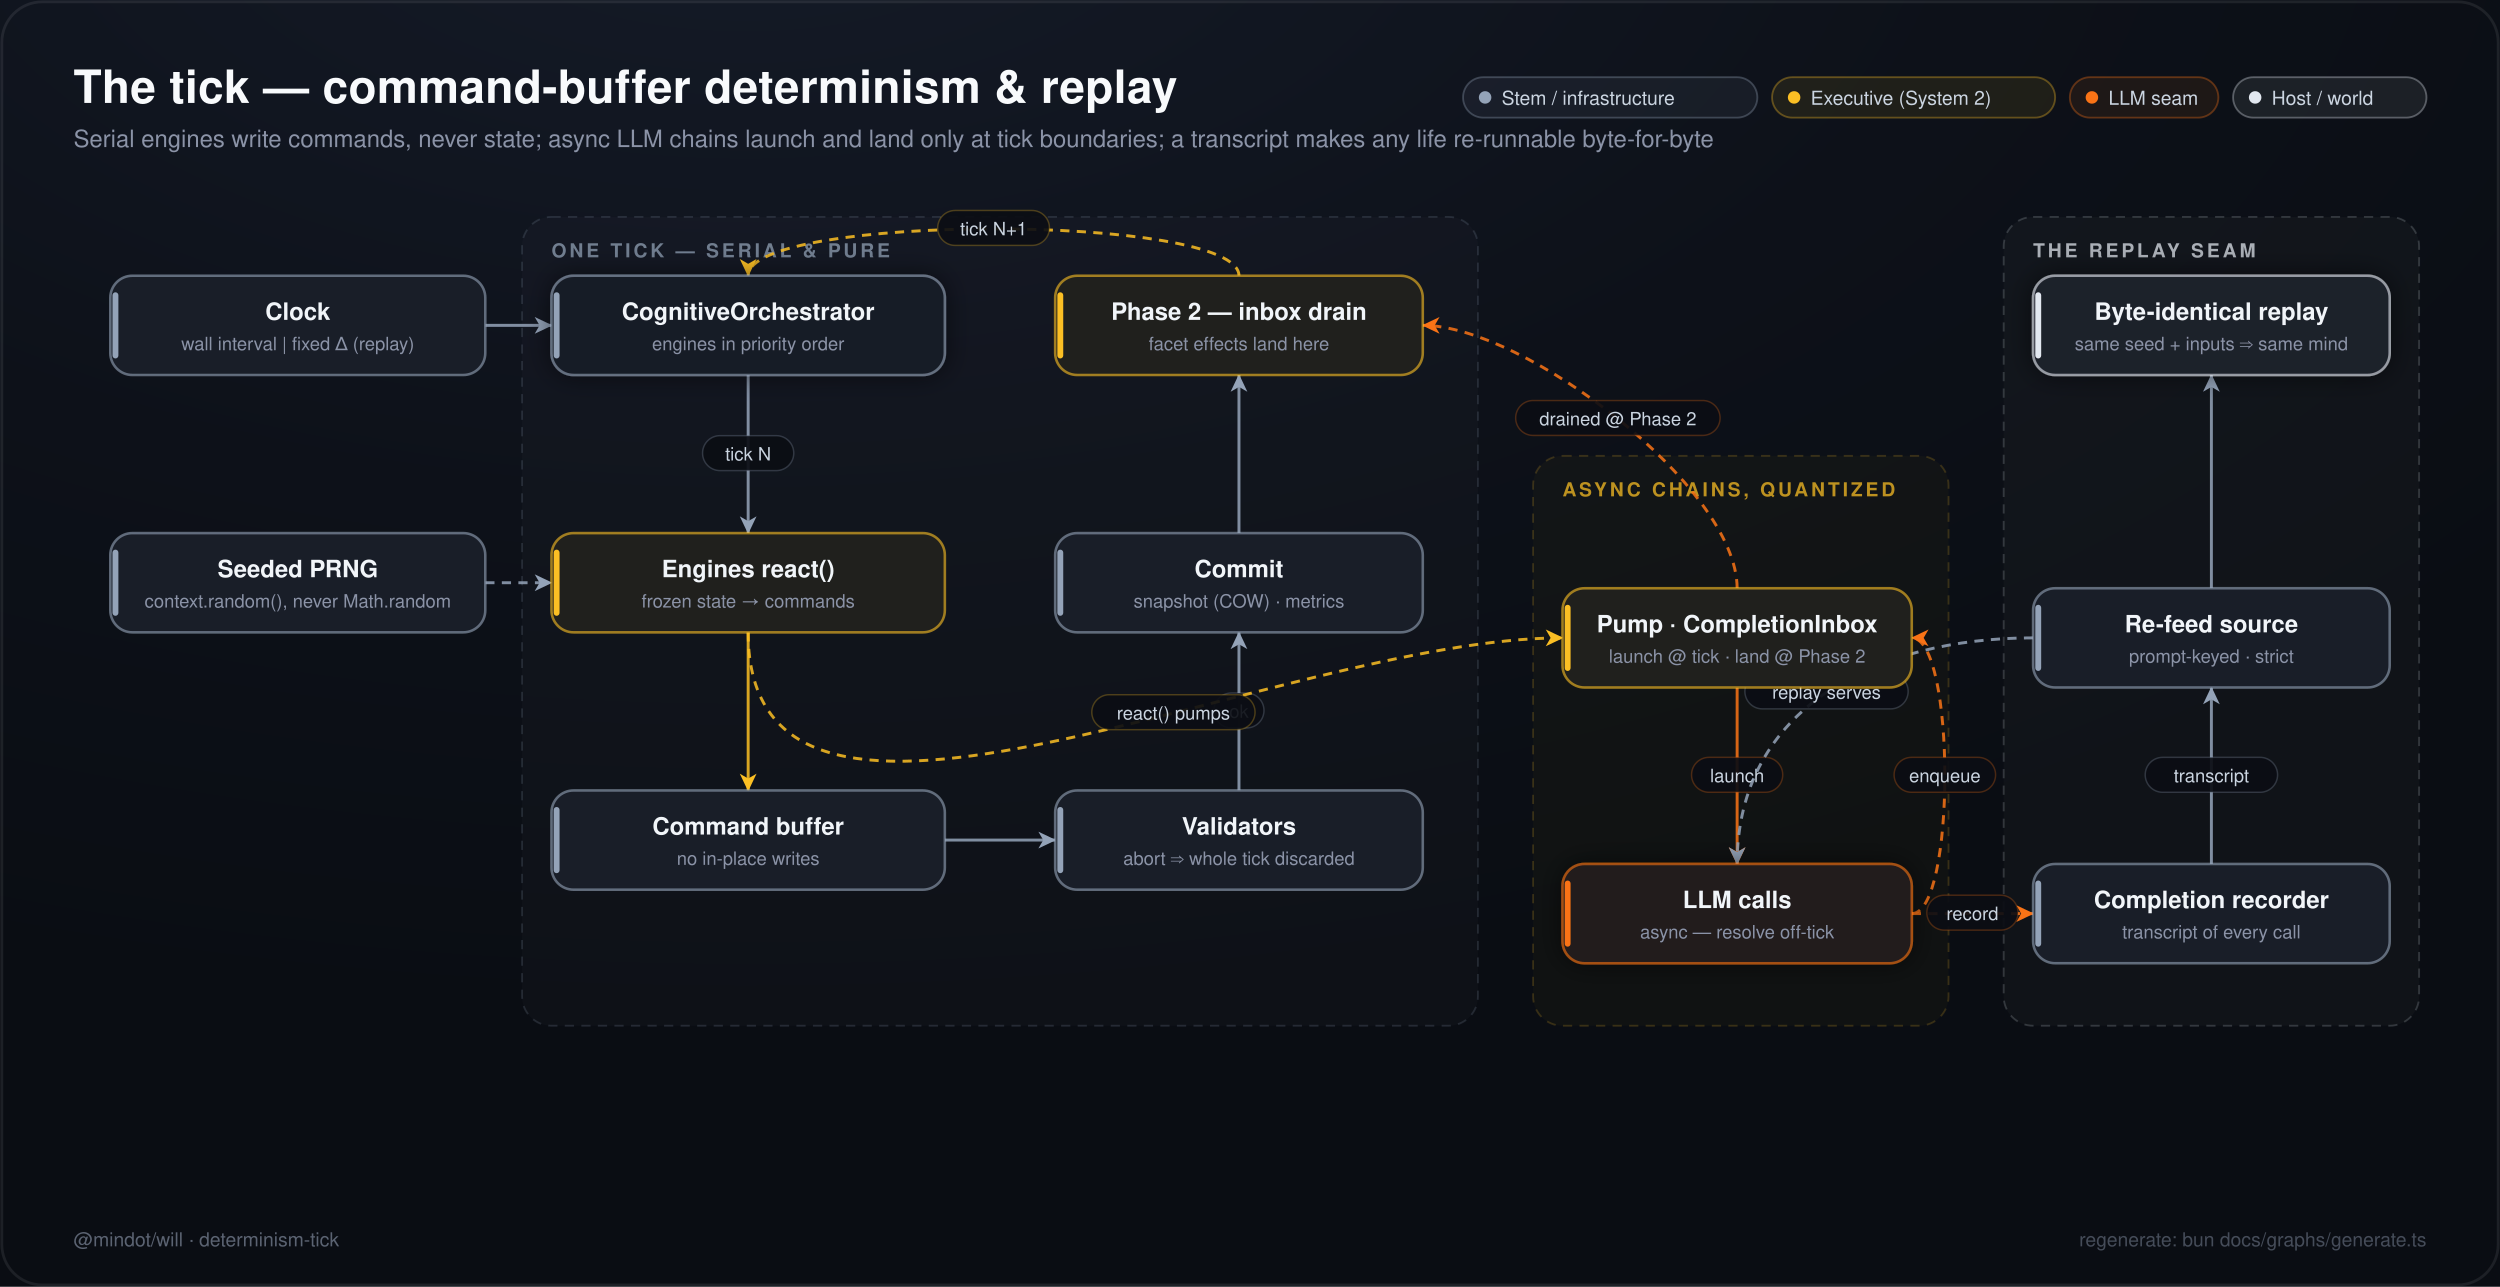
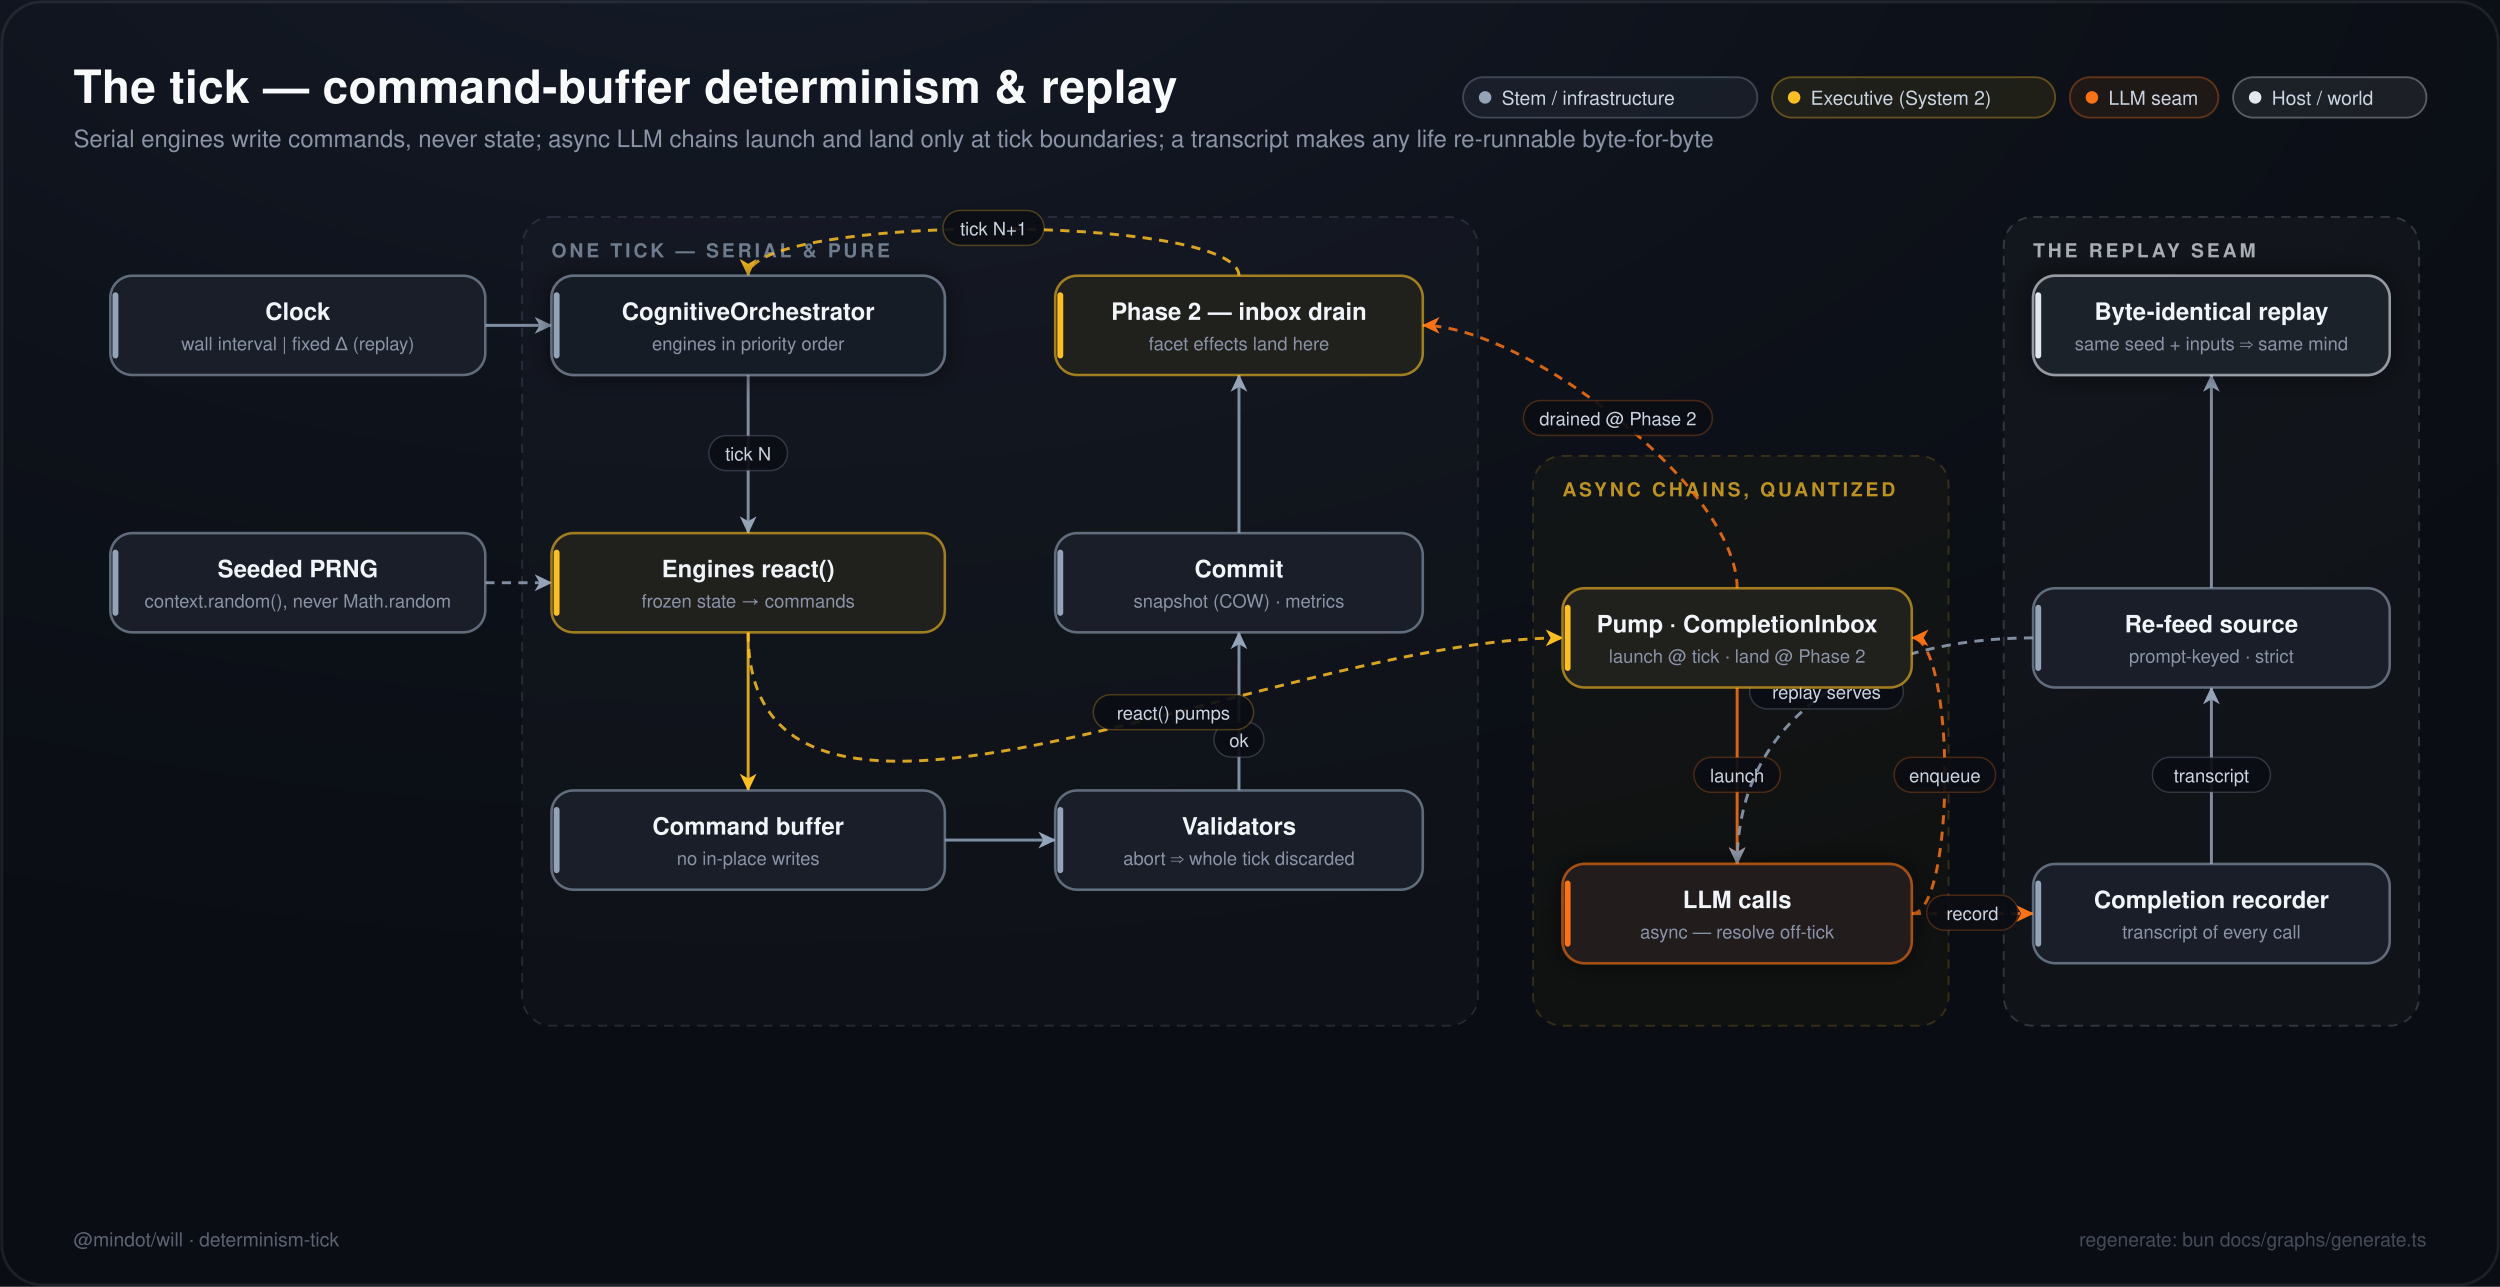
<svg xmlns="http://www.w3.org/2000/svg" width="1360" height="700" viewBox="0 0 1360 700" font-family="ui-sans-serif,-apple-system,'Segoe UI',Helvetica,Arial,sans-serif">
  <defs>
    <radialGradient id="sky" cx="30%" cy="-10%" r="90%">
      <stop offset="0%" stop-color="#151b28" />
      <stop offset="55%" stop-color="#0d1119" />
      <stop offset="100%" stop-color="#0a0d13" />
    </radialGradient>
    <filter id="glow" x="-60%" y="-60%" width="220%" height="220%">
      <feDropShadow dx="0" dy="0" stdDeviation="7" flood-opacity="0.55" />
    </filter>
    <marker id="arr-94a3b8" viewBox="0 0 10 10" refX="8.4" refY="5" markerWidth="7.5" markerHeight="7.5" orient="auto-start-reverse">
      <path d="M 0.8 1.2 L 8.8 5 L 0.8 8.8 L 3 5 Z" fill="#94a3b8" />
    </marker>
    <marker id="arr-fbbf24" viewBox="0 0 10 10" refX="8.4" refY="5" markerWidth="7.5" markerHeight="7.5" orient="auto-start-reverse">
      <path d="M 0.8 1.2 L 8.8 5 L 0.8 8.8 L 3 5 Z" fill="#fbbf24" />
    </marker>
    <marker id="arr-f97316" viewBox="0 0 10 10" refX="8.4" refY="5" markerWidth="7.5" markerHeight="7.5" orient="auto-start-reverse">
      <path d="M 0.8 1.2 L 8.8 5 L 0.8 8.8 L 3 5 Z" fill="#f97316" />
    </marker>
  </defs>
  <rect width="1360" height="700" fill="url(#sky)" />
  <rect x="1" y="1" width="1358" height="698" rx="22" fill="none" stroke="#ffffff14" stroke-width="1.5" />
  <text x="40" y="56" font-size="25" font-weight="700" fill="#f8fafc" letter-spacing="0.2">The tick — command-buffer determinism &amp; replay</text>
  <text x="40" y="80" font-size="13" fill="#8b93a7">Serial engines write commands, never state; async LLM chains launch and land only at tick boundaries; a transcript makes any life re-runnable byte-for-byte</text>
  <rect x="1214.8" y="42" width="105.2" height="22" rx="11" fill="#e2e8f014" stroke="#e2e8f055" stroke-width="1" />
  <circle cx="1226.8" cy="53" r="3.4" fill="#e2e8f0" />
  <text x="1235.8" y="57" font-size="10.5" fill="#cbd5e1">Host / world</text>
  <rect x="1126" y="42" width="80.8" height="22" rx="11" fill="#f9731614" stroke="#f9731655" stroke-width="1" />
  <circle cx="1138" cy="53" r="3.4" fill="#f97316" />
  <text x="1147" y="57" font-size="10.5" fill="#cbd5e1">LLM seam</text>
  <rect x="964" y="42" width="154" height="22" rx="11" fill="#fbbf2414" stroke="#fbbf2455" stroke-width="1" />
  <circle cx="976" cy="53" r="3.4" fill="#fbbf24" />
  <text x="985" y="57" font-size="10.5" fill="#cbd5e1">Executive (System 2)</text>
  <rect x="795.9" y="42" width="160.1" height="22" rx="11" fill="#94a3b814" stroke="#94a3b855" stroke-width="1" />
  <circle cx="807.9" cy="53" r="3.4" fill="#94a3b8" />
  <text x="816.9" y="57" font-size="10.5" fill="#cbd5e1">Stem / infrastructure</text>
  <rect x="284" y="118" width="520" height="440" rx="16" fill="#94a3b807" stroke="#94a3b82e" stroke-width="1" stroke-dasharray="5 4" />
  <text x="300" y="140" font-size="10.5" font-weight="700" letter-spacing="1.6" fill="#94a3b8bb">ONE TICK — SERIAL &amp; PURE</text>
  <rect x="834" y="248" width="226" height="310" rx="16" fill="#fbbf2407" stroke="#fbbf242e" stroke-width="1" stroke-dasharray="5 4" />
  <text x="850" y="270" font-size="10.5" font-weight="700" letter-spacing="1.6" fill="#fbbf24bb">ASYNC CHAINS, QUANTIZED</text>
  <rect x="1090" y="118" width="226" height="440" rx="16" fill="#e2e8f007" stroke="#e2e8f02e" stroke-width="1" stroke-dasharray="5 4" />
  <text x="1106" y="140" font-size="10.5" font-weight="700" letter-spacing="1.6" fill="#e2e8f0bb">THE REPLAY SEAM</text>
  <path d="M 264 177 C 298 177, 266 177, 300 177" fill="none" stroke="#94a3b8" stroke-width="1.6" stroke-opacity="0.85" marker-end="url(#arr-94a3b8)" />
  <path d="M 264 317 C 298 317, 266 317, 300 317" fill="none" stroke="#94a3b8" stroke-width="1.6" stroke-opacity="0.85" stroke-dasharray="5 4" marker-end="url(#arr-94a3b8)" />
  <path d="M 407 204 C 407 238, 407 256, 407 290" fill="none" stroke="#94a3b8" stroke-width="1.6" stroke-opacity="0.85" marker-end="url(#arr-94a3b8)" />
-   <rect x="382.2" y="237" width="49.6" height="19" rx="9.5" fill="#0b0e14" fill-opacity="0.92" stroke="#94a3b844" stroke-width="0.8" />
+   <rect x="385.6" y="237" width="42.8" height="19" rx="9.5" fill="#0b0e14" fill-opacity="0.92" stroke="#94a3b844" stroke-width="0.8" />
  <text x="407" y="250.5" font-size="10" fill="#cbd5e1" text-anchor="middle">tick N</text>
  <path d="M 407 344 C 407 378, 407 396, 407 430" fill="none" stroke="#fbbf24" stroke-width="1.6" stroke-opacity="0.85" marker-end="url(#arr-fbbf24)" />
  <path d="M 514 457 C 548 457, 540 457, 574 457" fill="none" stroke="#94a3b8" stroke-width="1.6" stroke-opacity="0.85" marker-end="url(#arr-94a3b8)" />
  <path d="M 674 430 C 674 396, 674 378, 674 344" fill="none" stroke="#94a3b8" stroke-width="1.6" stroke-opacity="0.85" marker-end="url(#arr-94a3b8)" />
-   <rect x="660.4" y="377" width="27.2" height="19" rx="9.5" fill="#0b0e14" fill-opacity="0.92" stroke="#94a3b844" stroke-width="0.8" />
-   <text x="674" y="390.5" font-size="10" fill="#cbd5e1" text-anchor="middle">ok</text>
+   <rect x="660.4" y="392.856" width="27.2" height="19" rx="9.5" fill="#0b0e14" fill-opacity="0.92" stroke="#94a3b844" stroke-width="0.8" />
+   <text x="674" y="406.356" font-size="10" fill="#cbd5e1" text-anchor="middle">ok</text>
  <path d="M 674 290 C 674 256, 674 238, 674 204" fill="none" stroke="#94a3b8" stroke-width="1.6" stroke-opacity="0.85" marker-end="url(#arr-94a3b8)" />
  <path d="M 674 150 C 674 116, 407 116, 407 150" fill="none" stroke="#fbbf24" stroke-width="1.6" stroke-opacity="0.85" stroke-dasharray="5 4" marker-end="url(#arr-fbbf24)" />
-   <rect x="510.1" y="114.5" width="60.8" height="19" rx="9.5" fill="#0b0e14" fill-opacity="0.92" stroke="#fbbf2444" stroke-width="0.8" />
+   <rect x="513" y="114.5" width="55" height="19" rx="9.5" fill="#0b0e14" fill-opacity="0.92" stroke="#fbbf2444" stroke-width="0.8" />
  <text x="540.5" y="128" font-size="10" fill="#cbd5e1" text-anchor="middle">tick N+1</text>
  <path d="M 407 344 C 407 500, 694 347, 850 347" fill="none" stroke="#fbbf24" stroke-width="1.6" stroke-opacity="0.85" stroke-dasharray="5 4" marker-end="url(#arr-fbbf24)" />
-   <rect x="593.947" y="377.929" width="88.8" height="19" rx="9.5" fill="#0b0e14" fill-opacity="0.92" stroke="#fbbf2444" stroke-width="0.8" />
+   <rect x="594.747" y="377.929" width="87.2" height="19" rx="9.5" fill="#0b0e14" fill-opacity="0.92" stroke="#fbbf2444" stroke-width="0.8" />
  <text x="638.347" y="391.429" font-size="10" fill="#cbd5e1" text-anchor="middle">react() pumps</text>
  <path d="M 945 374 C 945 410.48, 945 433.52, 945 470" fill="none" stroke="#f97316" stroke-width="1.6" stroke-opacity="0.85" marker-end="url(#arr-f97316)" />
-   <rect x="920.2" y="412" width="49.6" height="19" rx="9.5" fill="#0b0e14" fill-opacity="0.92" stroke="#f9731644" stroke-width="0.8" />
+   <rect x="921.5" y="412" width="47" height="19" rx="9.5" fill="#0b0e14" fill-opacity="0.92" stroke="#f9731644" stroke-width="0.8" />
  <text x="945" y="425.5" font-size="10" fill="#cbd5e1" text-anchor="middle">launch</text>
  <path d="M 1040 497 C 1064 497, 1064 347, 1040 347" fill="none" stroke="#f97316" stroke-width="1.6" stroke-opacity="0.85" stroke-dasharray="5 4" marker-end="url(#arr-f97316)" />
  <rect x="1030.4" y="412" width="55.2" height="19" rx="9.5" fill="#0b0e14" fill-opacity="0.92" stroke="#f9731644" stroke-width="0.8" />
  <text x="1058" y="425.5" font-size="10" fill="#cbd5e1" text-anchor="middle">enqueue</text>
  <path d="M 945 320 C 945 265, 829 177, 774 177" fill="none" stroke="#f97316" stroke-width="1.6" stroke-opacity="0.85" stroke-dasharray="5 4" marker-end="url(#arr-f97316)" />
-   <rect x="824.525" y="217.875" width="111.2" height="19" rx="9.5" fill="#0b0e14" fill-opacity="0.92" stroke="#f9731644" stroke-width="0.8" />
+   <rect x="828.725" y="217.875" width="102.8" height="19" rx="9.5" fill="#0b0e14" fill-opacity="0.92" stroke="#f9731644" stroke-width="0.8" />
  <text x="880.125" y="231.375" font-size="10" fill="#cbd5e1" text-anchor="middle">drained @ Phase 2</text>
  <path d="M 1040 497 C 1074 497, 1072 497, 1106 497" fill="none" stroke="#f97316" stroke-width="1.6" stroke-opacity="0.85" stroke-dasharray="5 4" marker-end="url(#arr-f97316)" />
  <rect x="1048.2" y="487" width="49.6" height="19" rx="9.5" fill="#0b0e14" fill-opacity="0.92" stroke="#f9731644" stroke-width="0.8" />
  <text x="1073" y="500.5" font-size="10" fill="#cbd5e1" text-anchor="middle">record</text>
  <path d="M 1203 470 C 1203 433.52, 1203 410.48, 1203 374" fill="none" stroke="#94a3b8" stroke-width="1.6" stroke-opacity="0.85" marker-end="url(#arr-94a3b8)" />
-   <rect x="1167" y="412" width="72" height="19" rx="9.5" fill="#0b0e14" fill-opacity="0.92" stroke="#94a3b844" stroke-width="0.8" />
+   <rect x="1170.9" y="412" width="64.2" height="19" rx="9.5" fill="#0b0e14" fill-opacity="0.92" stroke="#94a3b844" stroke-width="0.8" />
  <text x="1203" y="425.5" font-size="10" fill="#cbd5e1" text-anchor="middle">transcript</text>
  <path d="M 1106 347 C 1021.009 347, 945 385.009, 945 470" fill="none" stroke="#94a3b8" stroke-width="1.6" stroke-opacity="0.85" stroke-dasharray="5 4" marker-end="url(#arr-94a3b8)" />
-   <rect x="949.228" y="366.628" width="88.8" height="19" rx="9.5" fill="#0b0e14" fill-opacity="0.92" stroke="#94a3b844" stroke-width="0.8" />
+   <rect x="951.828" y="366.628" width="83.6" height="19" rx="9.5" fill="#0b0e14" fill-opacity="0.92" stroke="#94a3b844" stroke-width="0.8" />
  <text x="993.628" y="380.128" font-size="10" fill="#cbd5e1" text-anchor="middle">replay serves</text>
  <path d="M 1203 320 C 1203 275.92, 1203 248.08, 1203 204" fill="none" stroke="#94a3b8" stroke-width="1.6" stroke-opacity="0.85" marker-end="url(#arr-94a3b8)" />
  <g>
    <rect x="60" y="150" width="204" height="54" rx="12" fill="#10141d" stroke="#94a3b899" stroke-width="1.4" />
    <rect x="60" y="150" width="204" height="54" rx="12" fill="#94a3b812" />
    <rect x="61.2" y="159" width="3.2" height="36" rx="1.6" fill="#94a3b8" />
    <text x="162" y="174" font-size="13" font-weight="600" fill="#f1f5f9" text-anchor="middle">Clock</text>
    <text x="162" y="190.5" font-size="10" fill="#8b93a7" text-anchor="middle">wall interval | fixed Δ (replay)</text>
  </g>
  <g>
    <rect x="60" y="290" width="204" height="54" rx="12" fill="#10141d" stroke="#94a3b899" stroke-width="1.4" />
    <rect x="60" y="290" width="204" height="54" rx="12" fill="#94a3b812" />
    <rect x="61.2" y="299" width="3.2" height="36" rx="1.6" fill="#94a3b8" />
    <text x="162" y="314" font-size="13" font-weight="600" fill="#f1f5f9" text-anchor="middle">Seeded PRNG</text>
    <text x="162" y="330.5" font-size="10" fill="#8b93a7" text-anchor="middle">context.random(), never Math.random</text>
  </g>
  <g filter="url(#glow)" color="#94a3b8">
    <rect x="300" y="150" width="214" height="54" rx="12" fill="#10141d" stroke="#94a3b899" stroke-width="1.4" />
    <rect x="300" y="150" width="214" height="54" rx="12" fill="#94a3b812" />
    <rect x="301.2" y="159" width="3.2" height="36" rx="1.6" fill="#94a3b8" />
    <text x="407" y="174" font-size="13" font-weight="600" fill="#f1f5f9" text-anchor="middle">CognitiveOrchestrator</text>
    <text x="407" y="190.5" font-size="10" fill="#8b93a7" text-anchor="middle">engines in priority order</text>
  </g>
  <g>
    <rect x="300" y="290" width="214" height="54" rx="12" fill="#10141d" stroke="#fbbf2499" stroke-width="1.4" />
    <rect x="300" y="290" width="214" height="54" rx="12" fill="#fbbf2412" />
    <rect x="301.2" y="299" width="3.2" height="36" rx="1.6" fill="#fbbf24" />
    <text x="407" y="314" font-size="13" font-weight="600" fill="#f1f5f9" text-anchor="middle">Engines react()</text>
    <text x="407" y="330.5" font-size="10" fill="#8b93a7" text-anchor="middle">frozen state → commands</text>
  </g>
  <g>
    <rect x="300" y="430" width="214" height="54" rx="12" fill="#10141d" stroke="#94a3b899" stroke-width="1.4" />
    <rect x="300" y="430" width="214" height="54" rx="12" fill="#94a3b812" />
    <rect x="301.2" y="439" width="3.2" height="36" rx="1.6" fill="#94a3b8" />
    <text x="407" y="454" font-size="13" font-weight="600" fill="#f1f5f9" text-anchor="middle">Command buffer</text>
    <text x="407" y="470.5" font-size="10" fill="#8b93a7" text-anchor="middle">no in-place writes</text>
  </g>
  <g>
    <rect x="574" y="430" width="200" height="54" rx="12" fill="#10141d" stroke="#94a3b899" stroke-width="1.4" />
    <rect x="574" y="430" width="200" height="54" rx="12" fill="#94a3b812" />
    <rect x="575.2" y="439" width="3.2" height="36" rx="1.6" fill="#94a3b8" />
    <text x="674" y="454" font-size="13" font-weight="600" fill="#f1f5f9" text-anchor="middle">Validators</text>
    <text x="674" y="470.5" font-size="10" fill="#8b93a7" text-anchor="middle">abort ⇒ whole tick discarded</text>
  </g>
  <g>
    <rect x="574" y="290" width="200" height="54" rx="12" fill="#10141d" stroke="#94a3b899" stroke-width="1.4" />
    <rect x="574" y="290" width="200" height="54" rx="12" fill="#94a3b812" />
    <rect x="575.2" y="299" width="3.2" height="36" rx="1.6" fill="#94a3b8" />
    <text x="674" y="314" font-size="13" font-weight="600" fill="#f1f5f9" text-anchor="middle">Commit</text>
    <text x="674" y="330.5" font-size="10" fill="#8b93a7" text-anchor="middle">snapshot (COW) · metrics</text>
  </g>
  <g>
    <rect x="574" y="150" width="200" height="54" rx="12" fill="#10141d" stroke="#fbbf2499" stroke-width="1.4" />
    <rect x="574" y="150" width="200" height="54" rx="12" fill="#fbbf2412" />
    <rect x="575.2" y="159" width="3.2" height="36" rx="1.6" fill="#fbbf24" />
    <text x="674" y="174" font-size="13" font-weight="600" fill="#f1f5f9" text-anchor="middle">Phase 2 — inbox drain</text>
    <text x="674" y="190.5" font-size="10" fill="#8b93a7" text-anchor="middle">facet effects land here</text>
  </g>
  <g>
    <rect x="850" y="320" width="190" height="54" rx="12" fill="#10141d" stroke="#fbbf2499" stroke-width="1.4" />
    <rect x="850" y="320" width="190" height="54" rx="12" fill="#fbbf2412" />
    <rect x="851.2" y="329" width="3.2" height="36" rx="1.6" fill="#fbbf24" />
    <text x="945" y="344" font-size="13" font-weight="600" fill="#f1f5f9" text-anchor="middle">Pump · CompletionInbox</text>
    <text x="945" y="360.5" font-size="10" fill="#8b93a7" text-anchor="middle">launch @ tick · land @ Phase 2</text>
  </g>
  <g filter="url(#glow)" color="#f97316">
    <rect x="850" y="470" width="190" height="54" rx="12" fill="#10141d" stroke="#f9731699" stroke-width="1.4" />
    <rect x="850" y="470" width="190" height="54" rx="12" fill="#f9731612" />
    <rect x="851.2" y="479" width="3.2" height="36" rx="1.6" fill="#f97316" />
    <text x="945" y="494" font-size="13" font-weight="600" fill="#f1f5f9" text-anchor="middle">LLM calls</text>
    <text x="945" y="510.5" font-size="10" fill="#8b93a7" text-anchor="middle">async — resolve off-tick</text>
  </g>
  <g>
    <rect x="1106" y="470" width="194" height="54" rx="12" fill="#10141d" stroke="#94a3b899" stroke-width="1.4" />
    <rect x="1106" y="470" width="194" height="54" rx="12" fill="#94a3b812" />
    <rect x="1107.2" y="479" width="3.2" height="36" rx="1.6" fill="#94a3b8" />
    <text x="1203" y="494" font-size="13" font-weight="600" fill="#f1f5f9" text-anchor="middle">Completion recorder</text>
    <text x="1203" y="510.5" font-size="10" fill="#8b93a7" text-anchor="middle">transcript of every call</text>
  </g>
  <g>
    <rect x="1106" y="320" width="194" height="54" rx="12" fill="#10141d" stroke="#94a3b899" stroke-width="1.4" />
    <rect x="1106" y="320" width="194" height="54" rx="12" fill="#94a3b812" />
    <rect x="1107.2" y="329" width="3.2" height="36" rx="1.6" fill="#94a3b8" />
    <text x="1203" y="344" font-size="13" font-weight="600" fill="#f1f5f9" text-anchor="middle">Re-feed source</text>
    <text x="1203" y="360.5" font-size="10" fill="#8b93a7" text-anchor="middle">prompt-keyed · strict</text>
  </g>
  <g filter="url(#glow)" color="#e2e8f0">
    <rect x="1106" y="150" width="194" height="54" rx="12" fill="#10141d" stroke="#e2e8f099" stroke-width="1.4" />
    <rect x="1106" y="150" width="194" height="54" rx="12" fill="#e2e8f012" />
    <rect x="1107.2" y="159" width="3.2" height="36" rx="1.6" fill="#e2e8f0" />
    <text x="1203" y="174" font-size="13" font-weight="600" fill="#f1f5f9" text-anchor="middle">Byte-identical replay</text>
    <text x="1203" y="190.5" font-size="10" fill="#8b93a7" text-anchor="middle">same seed + inputs ⇒ same mind</text>
  </g>
  <text x="40" y="678" font-size="10.5" fill="#5b6372">@mindot/will · determinism-tick</text>
  <text x="1320" y="678" font-size="10.5" fill="#454c59" text-anchor="end">regenerate: bun docs/graphs/generate.ts</text>
</svg>
